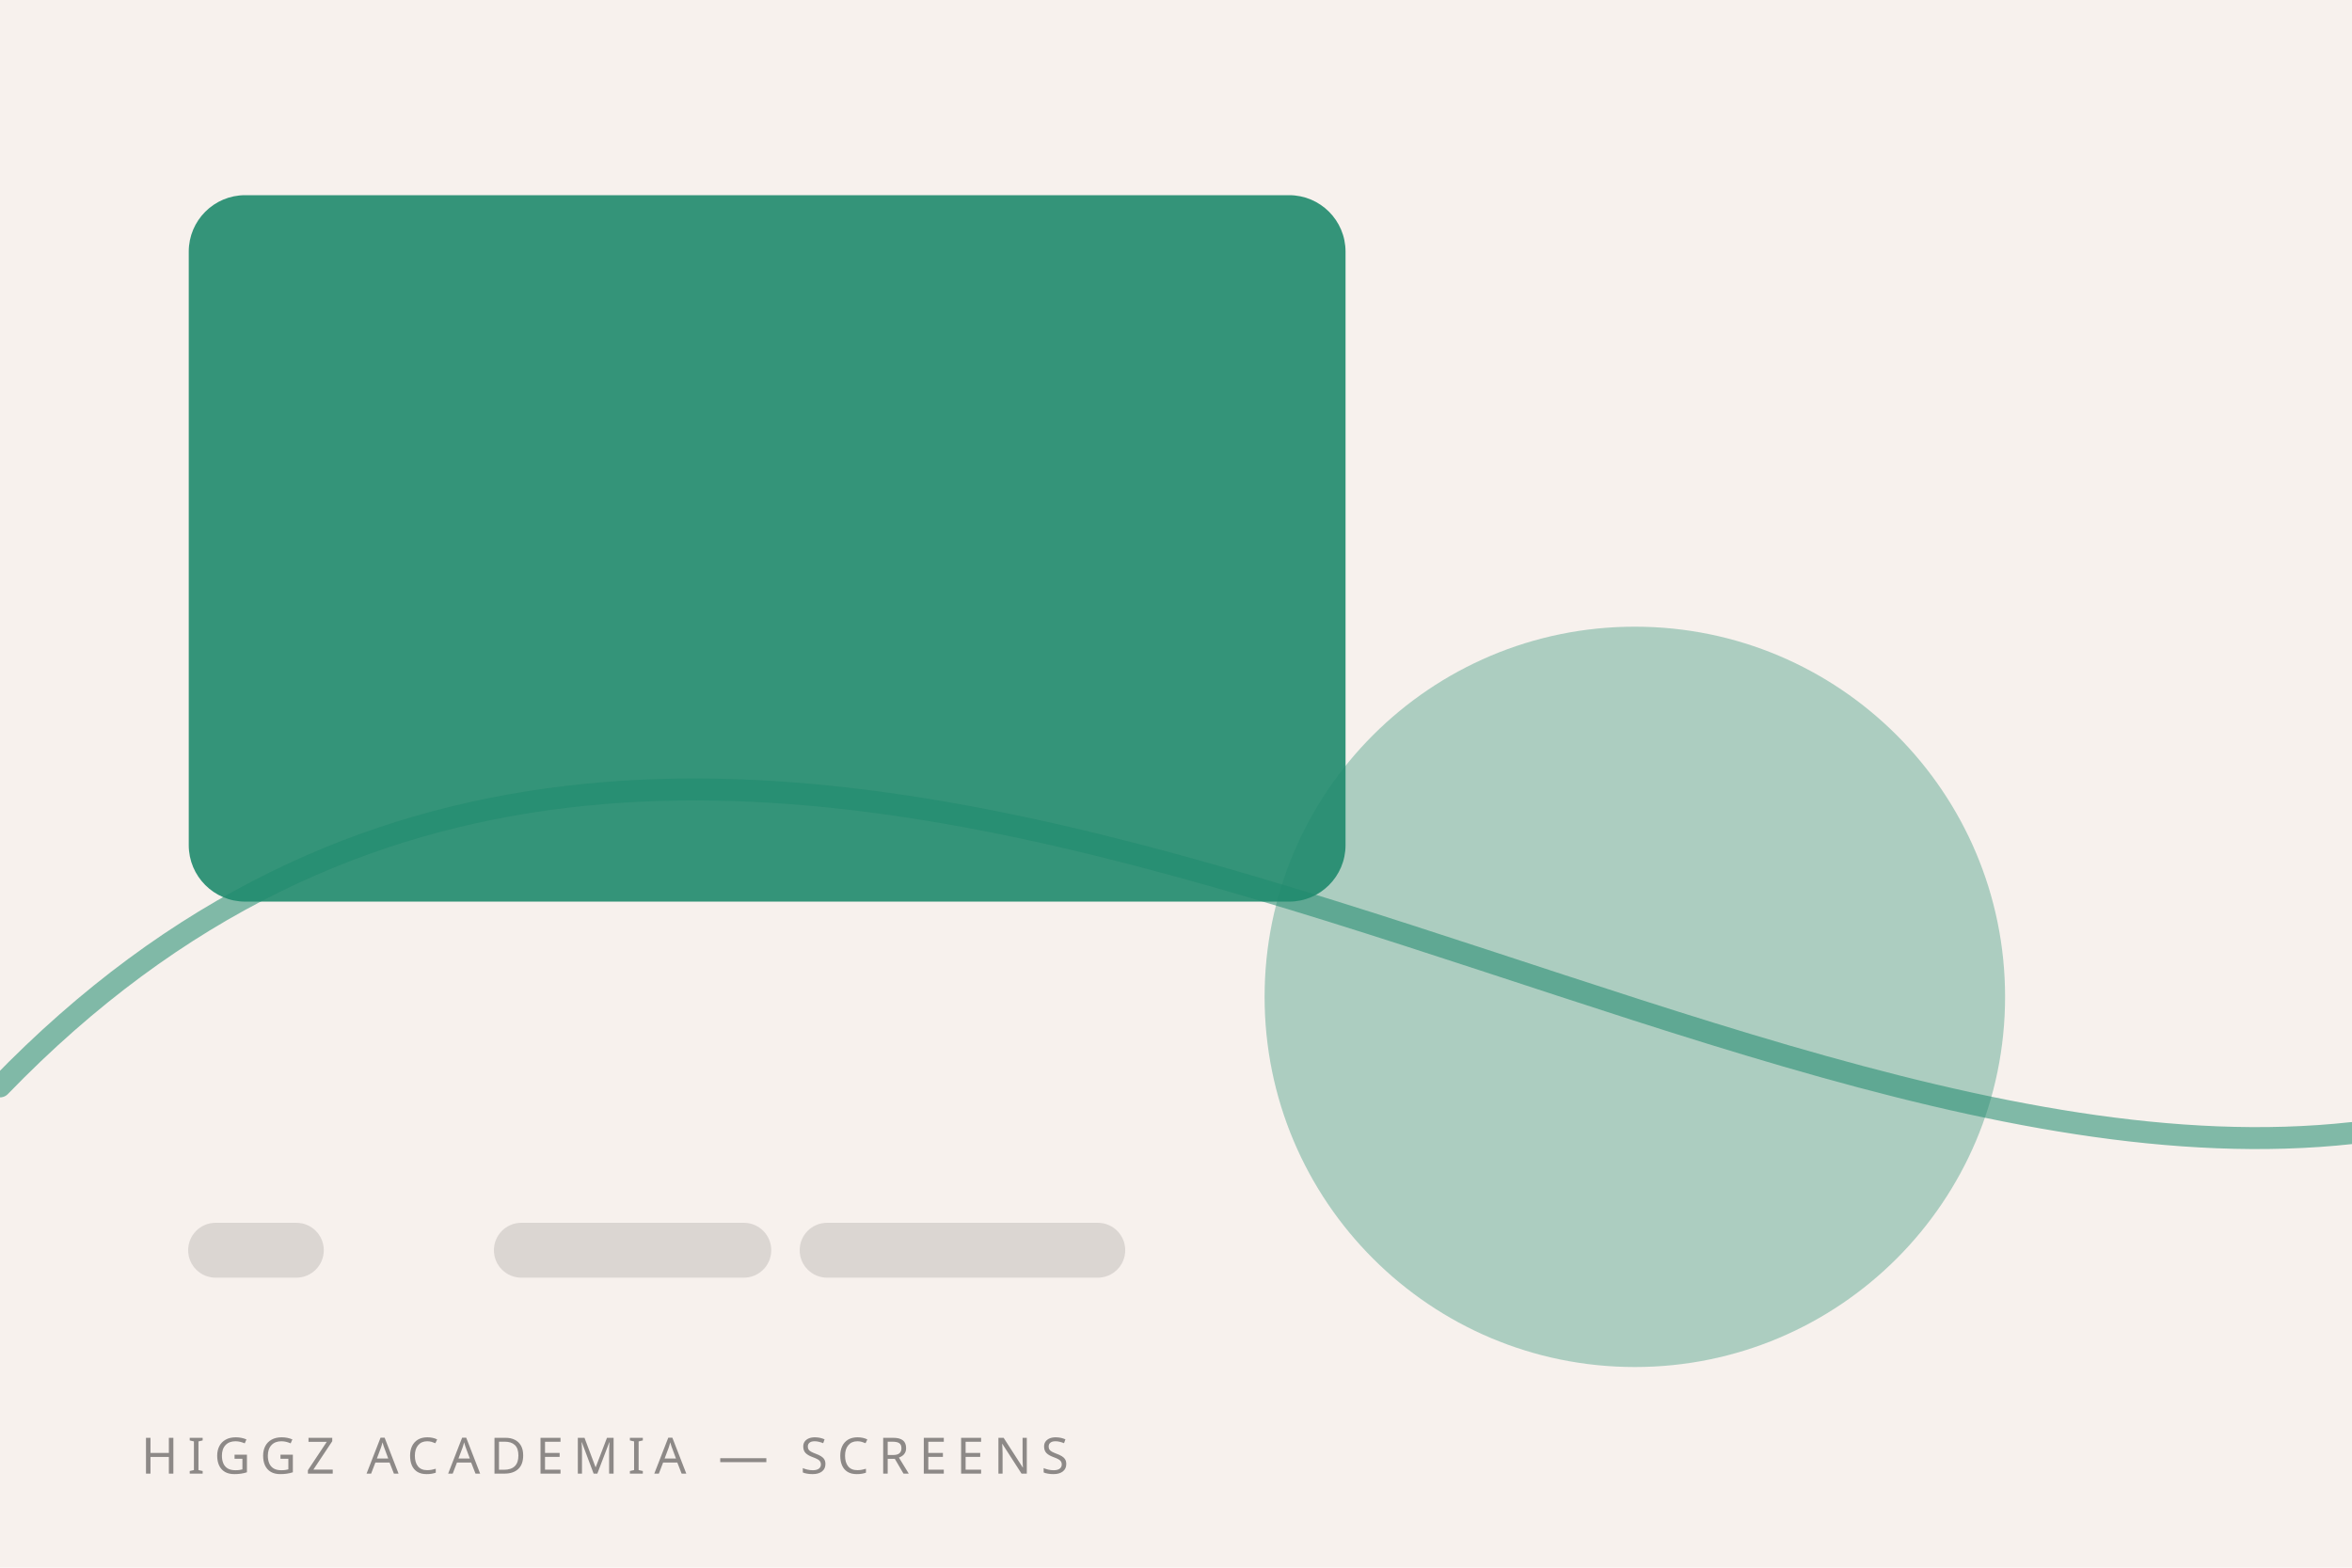
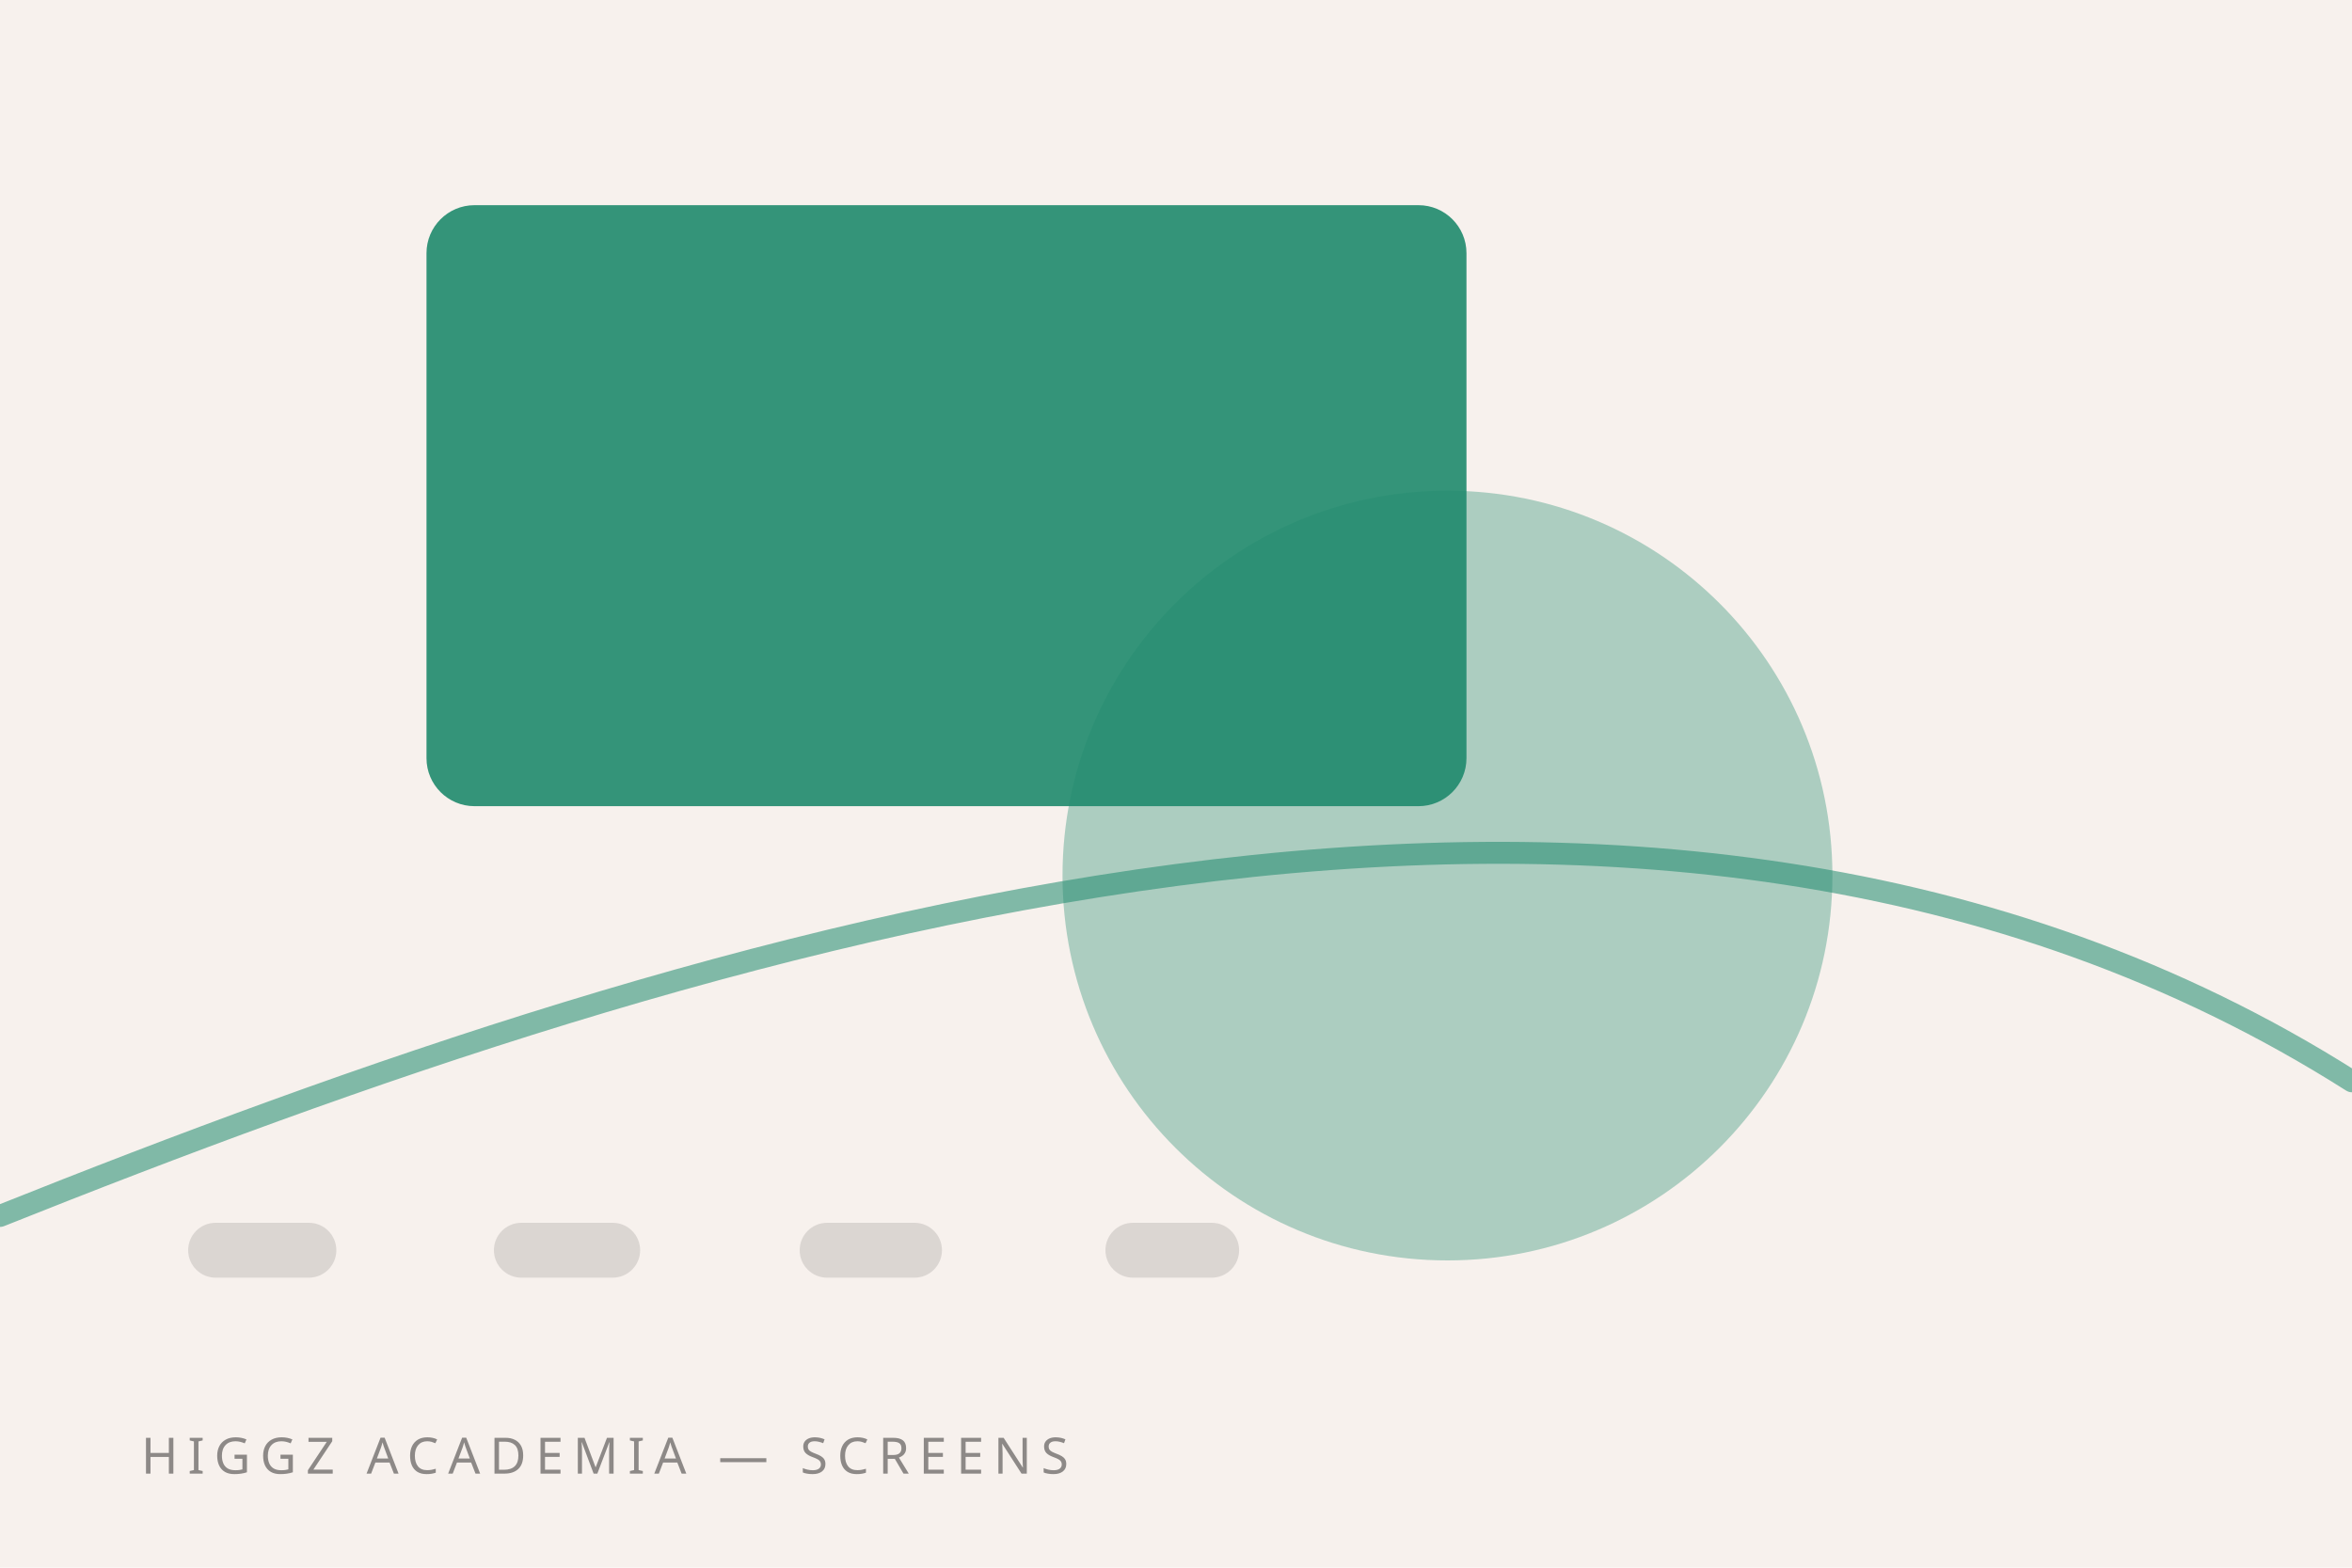
<svg xmlns="http://www.w3.org/2000/svg" viewBox="0 0 1200 800" width="1200" height="800" role="img" aria-label="HIGGZ ACADEMIA — SCREENS">
  <rect width="1200" height="800" fill="#f7f1ed" />
-   <rect x="96.3" y="99.6" width="590.2" height="360.5" rx="28.8" fill="#1f8a6d" opacity="0.9" />
-   <circle cx="834.1" cy="508.7" r="188.9" fill="#1f8a6d" opacity="0.35" />
-   <path d="M0 554.4 C 360.0 182.2, 840.0 617.8, 1200 578.2" fill="none" stroke="#1f8a6d" stroke-width="11.2" opacity="0.55" stroke-linecap="round" />
-   <rect x="96.0" y="624.0" width="69.2" height="28.0" rx="14.0" fill="#0a0a0a" opacity="0.12" />
-   <rect x="252.0" y="624.0" width="141.5" height="28.0" rx="14.0" fill="#0a0a0a" opacity="0.12" />
-   <rect x="408.0" y="624.0" width="166.1" height="28.0" rx="14.0" fill="#0a0a0a" opacity="0.12" />
+   <rect x="217.6" y="104.7" width="530.6" height="306.7" rx="24.5" fill="#1f8a6d" opacity="0.9" />
+   <circle cx="738.5" cy="446.8" r="196.4" fill="#1f8a6d" opacity="0.35" />
+   <path d="M0 620.5 C 360.0 476.6, 840.0 323.4, 1200 551.8" fill="none" stroke="#1f8a6d" stroke-width="11.2" opacity="0.55" stroke-linecap="round" />
+   <rect x="96.0" y="624.0" width="75.6" height="28.0" rx="14.0" fill="#0a0a0a" opacity="0.12" />
+   <rect x="252.0" y="624.0" width="74.6" height="28.0" rx="14.0" fill="#0a0a0a" opacity="0.12" />
+   <rect x="408.0" y="624.0" width="72.6" height="28.0" rx="14.0" fill="#0a0a0a" opacity="0.12" />
+   <rect x="564.0" y="624.0" width="68.2" height="28.0" rx="14.0" fill="#0a0a0a" opacity="0.12" />
  <text x="72.0" y="752.0" font-family="system-ui, sans-serif" font-size="25.6" letter-spacing="4.8" fill="#0a0a0a" opacity="0.45">HIGGZ ACADEMIA — SCREENS</text>
</svg>
